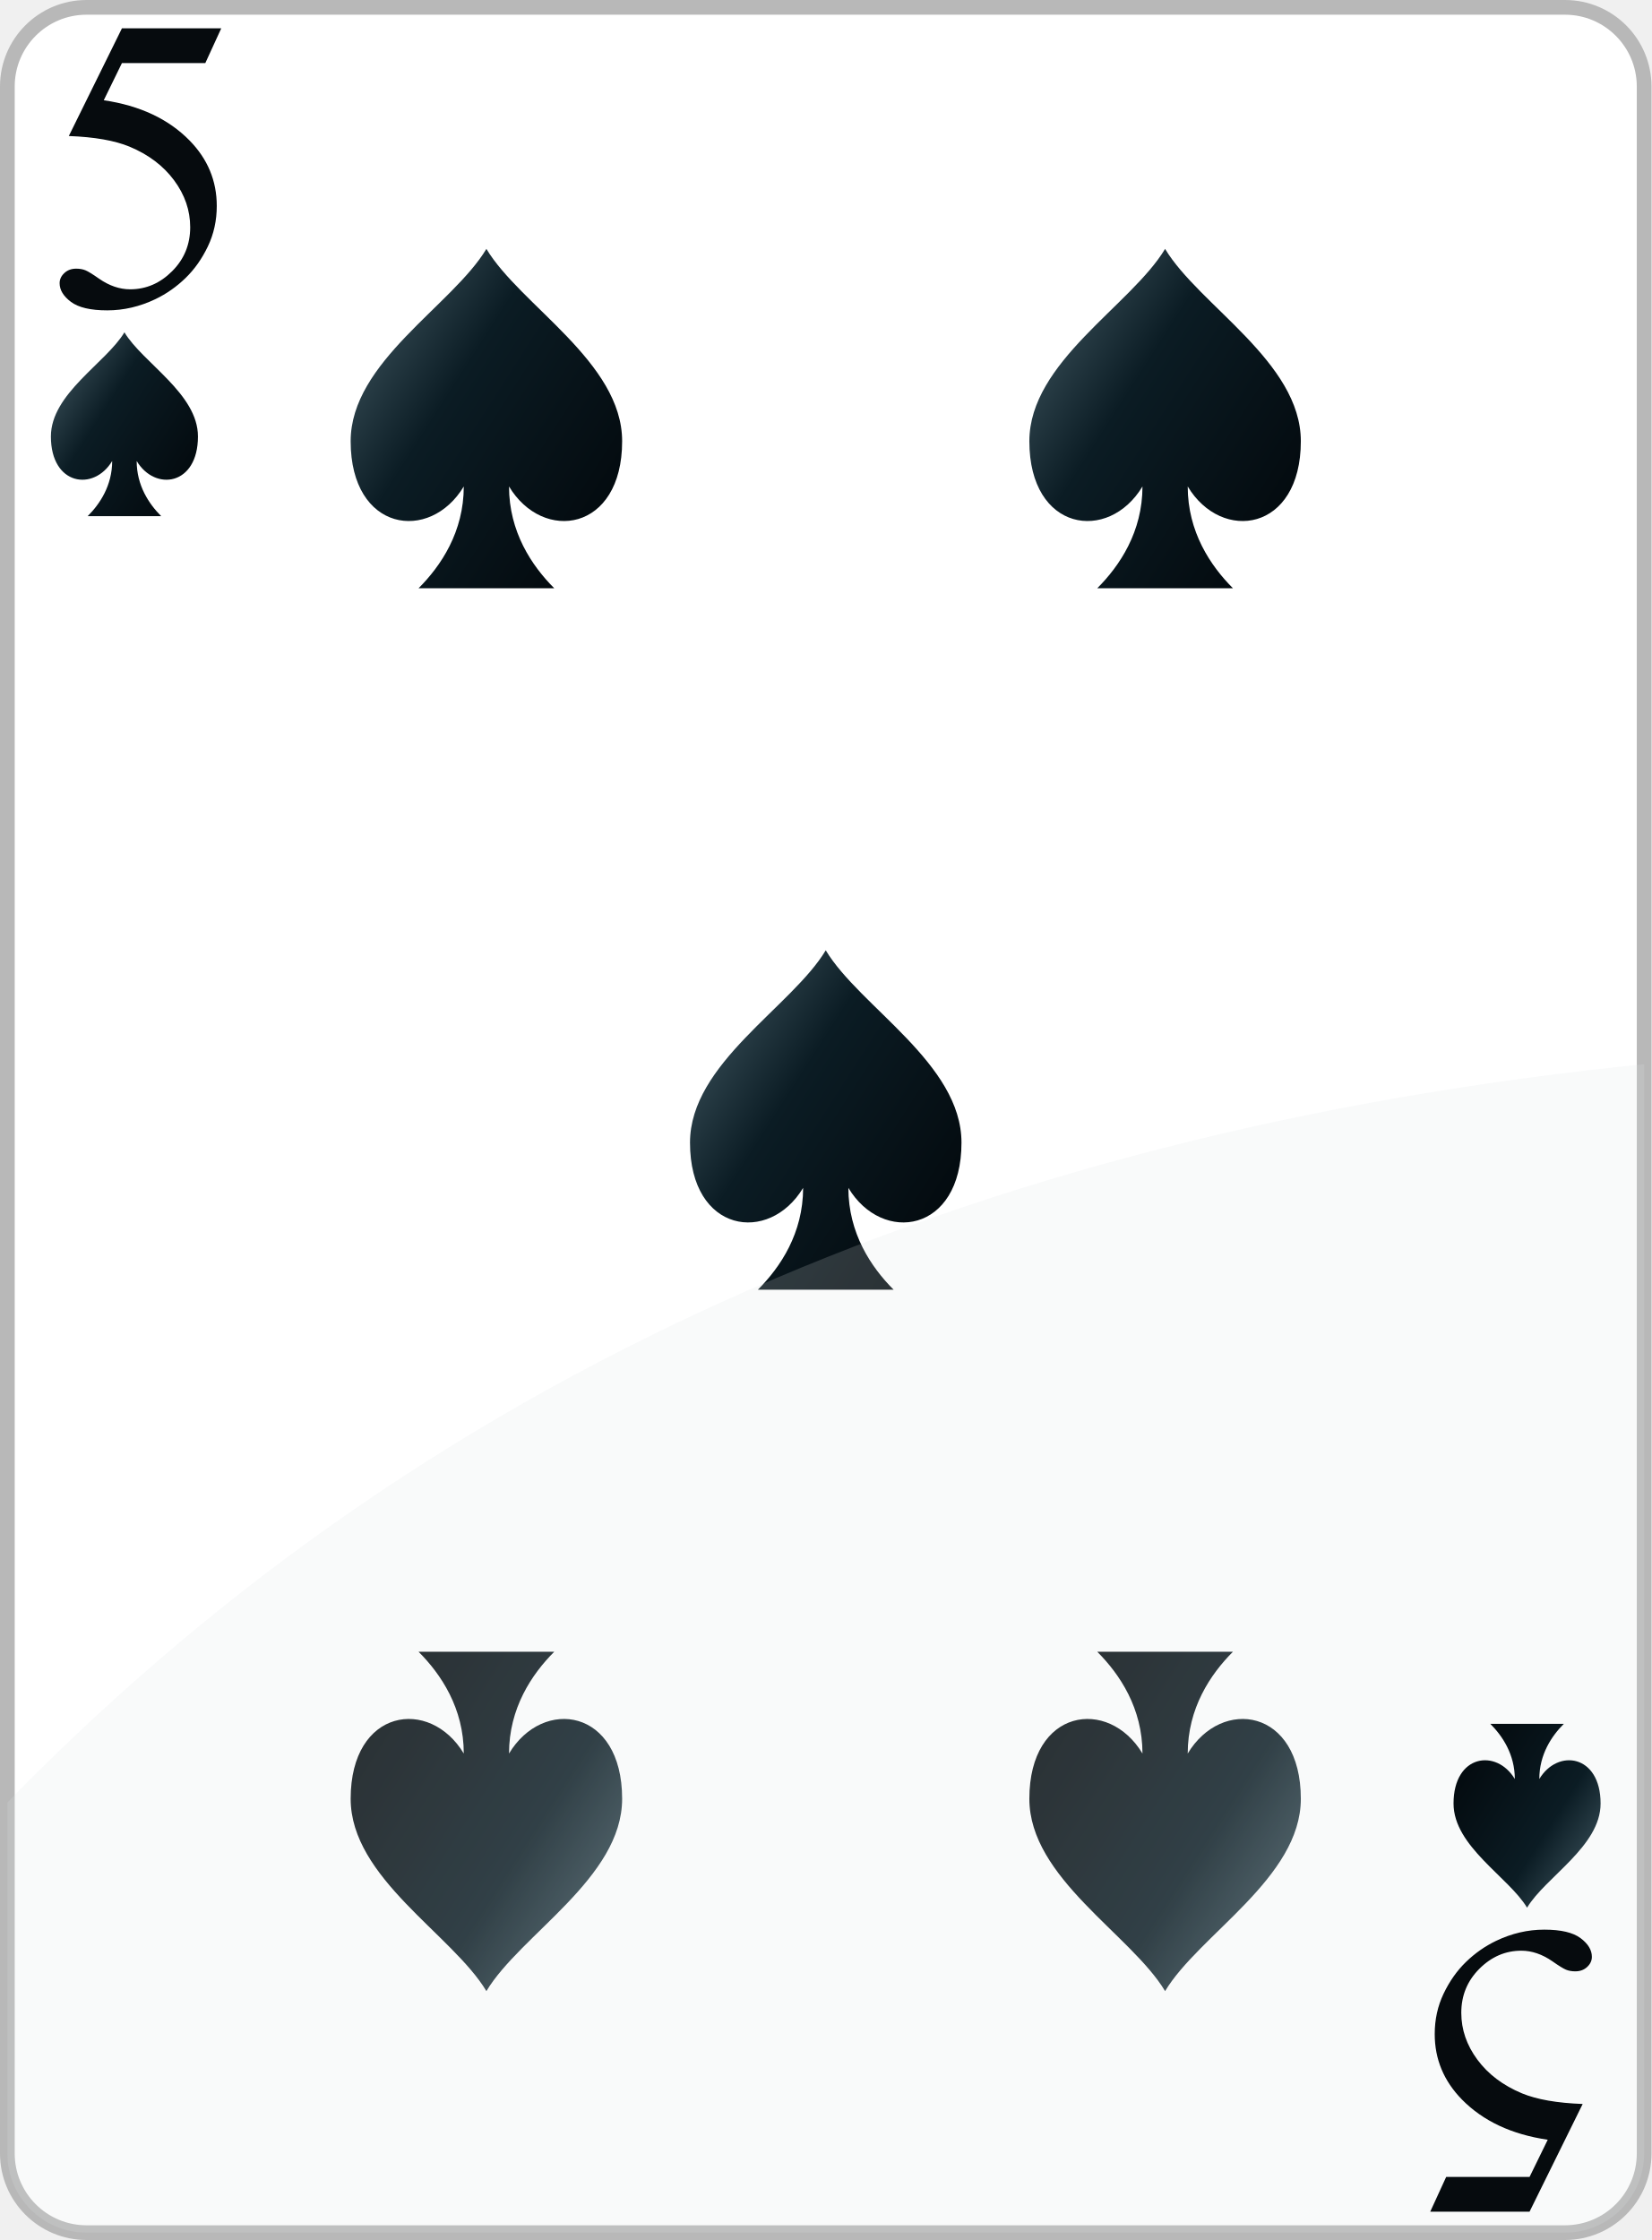
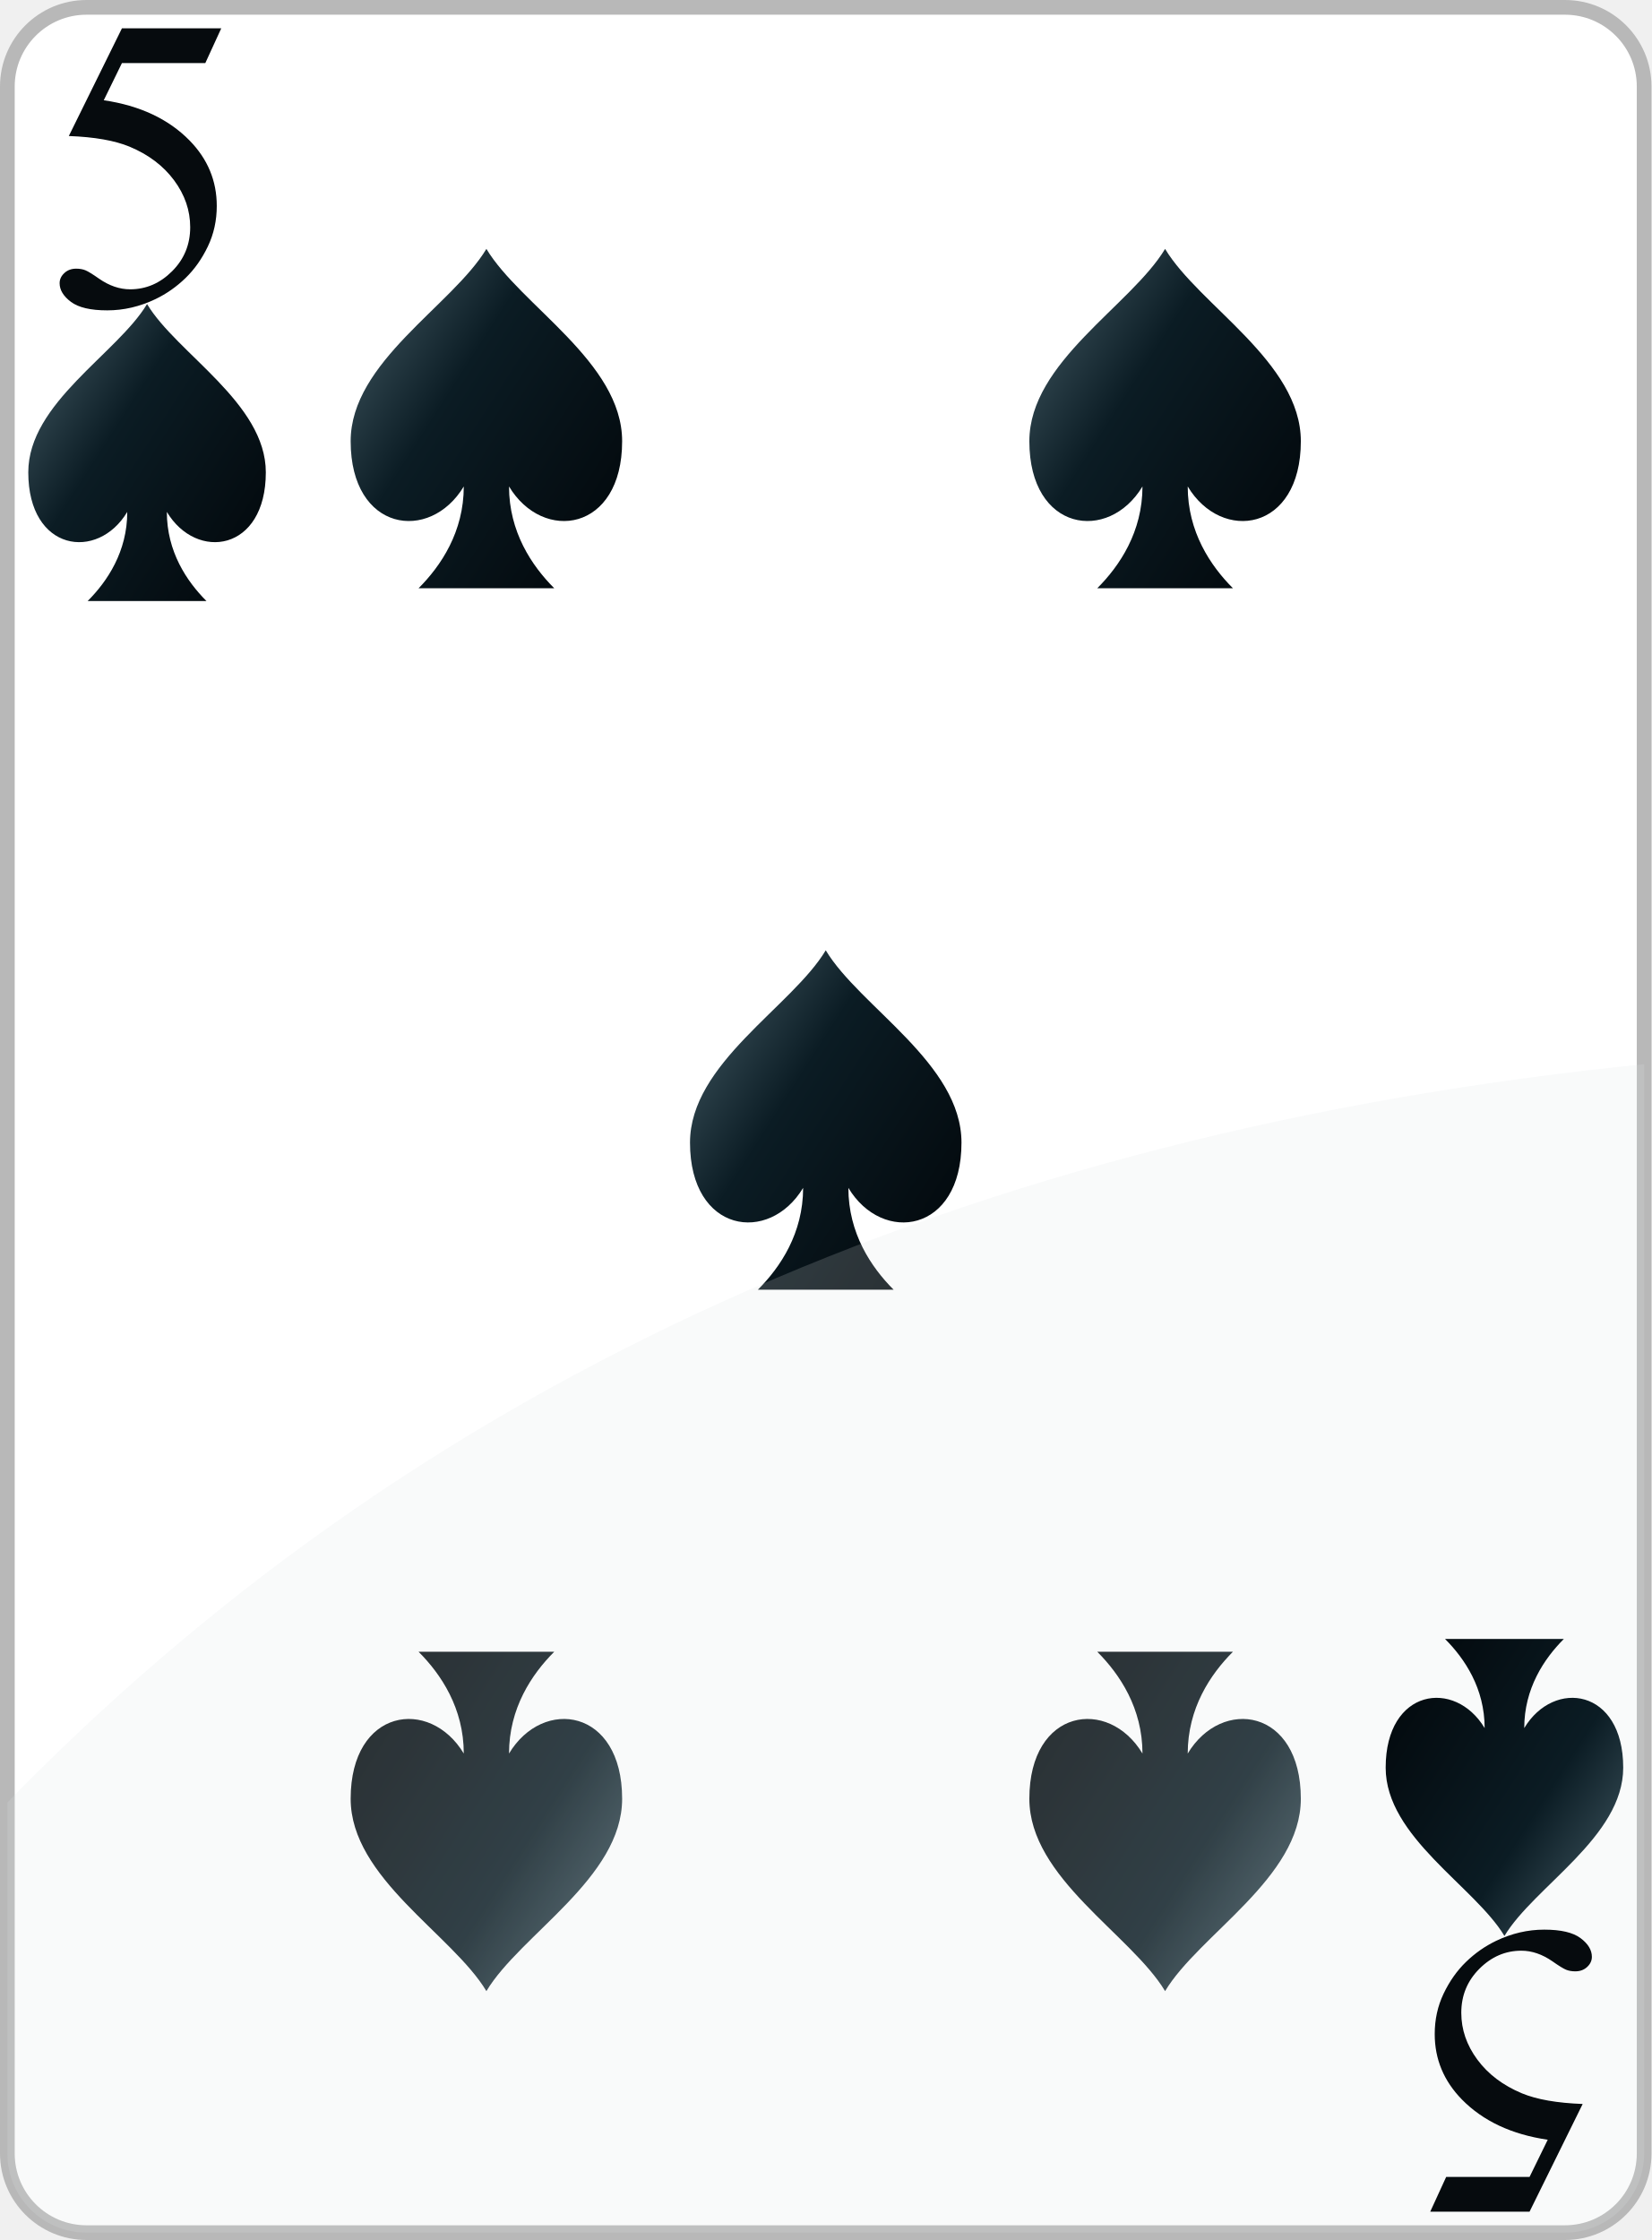
<svg xmlns="http://www.w3.org/2000/svg" xmlns:xlink="http://www.w3.org/1999/xlink" viewBox="0 0 146 198" color="#060b0e">
  <defs>
    <linearGradient id="ink" x1="0" y1="0" x2="1" y2=".8" gradientUnits="objectBoundingBox">
      <stop stop-color="#4a626c" />
      <stop offset=".43" stop-color="#0b1c24" />
      <stop offset="1" stop-color="#03090d" />
    </linearGradient>
    <path id="pip" d="M0-15C-3-10-12-5-12 2C-12 10-5 11-2 6C-2 10-4 13-6 15H6C4 13 2 10 2 6C5 11 12 10 12 2C12-5 3-10 0-15Z" fill="url(#ink)" />
    <clipPath id="card">
      <rect x=".65" y=".65" width="144.7" height="196.7" rx="7" />
    </clipPath>
    <g id="index">
      <g fill="currentColor" transform="translate(3.5 27) scale(0.01806641 -0.01806641)">
        <path d="M889 1356 811 1186H403L314 1004Q579 965 734 807Q867 671 867 487Q867 380 823.5 289.0Q780 198 714.0 134.0Q648 70 567 31Q452 -24 331 -24Q209 -24 153.5 17.5Q98 59 98 109Q98 137 121.0 158.5Q144 180 179 180Q205 180 224.5 172.0Q244 164 291 131Q366 79 443 79Q560 79 648.5 167.5Q737 256 737 383Q737 506 658.0 612.5Q579 719 440 777Q331 822 143 829L403 1356Z" transform="translate(0 0)" />
      </g>
-       <use xlink:href="#pip" transform="translate(11 37.5) rotate(0) scale(0.5416667)" />
+       <use xlink:href="#pip" transform="translate(13 40) rotate(0) scale(0.875)" />
    </g>
  </defs>
  <rect x=".65" y=".65" width="144.7" height="196.7" rx="7" fill="#fff" stroke="#b8b8b8" stroke-width="1.3" />
  <g clip-path="url(#card)">
    <use xlink:href="#pip" transform="translate(43 37) rotate(0) scale(1)" />
    <use xlink:href="#pip" transform="translate(103 37) rotate(0) scale(1)" />
    <use xlink:href="#pip" transform="translate(43 161) rotate(180) scale(1)" />
    <use xlink:href="#pip" transform="translate(103 161) rotate(180) scale(1)" />
    <use xlink:href="#pip" transform="translate(73 99) rotate(0) scale(1)" />
    <path d="M0 160Q55 103 146 94V198H0Z" fill="#dce2e6" opacity=".18" />
    <use xlink:href="#index" />
    <use xlink:href="#index" transform="rotate(180 73 99)" />
  </g>
</svg>
